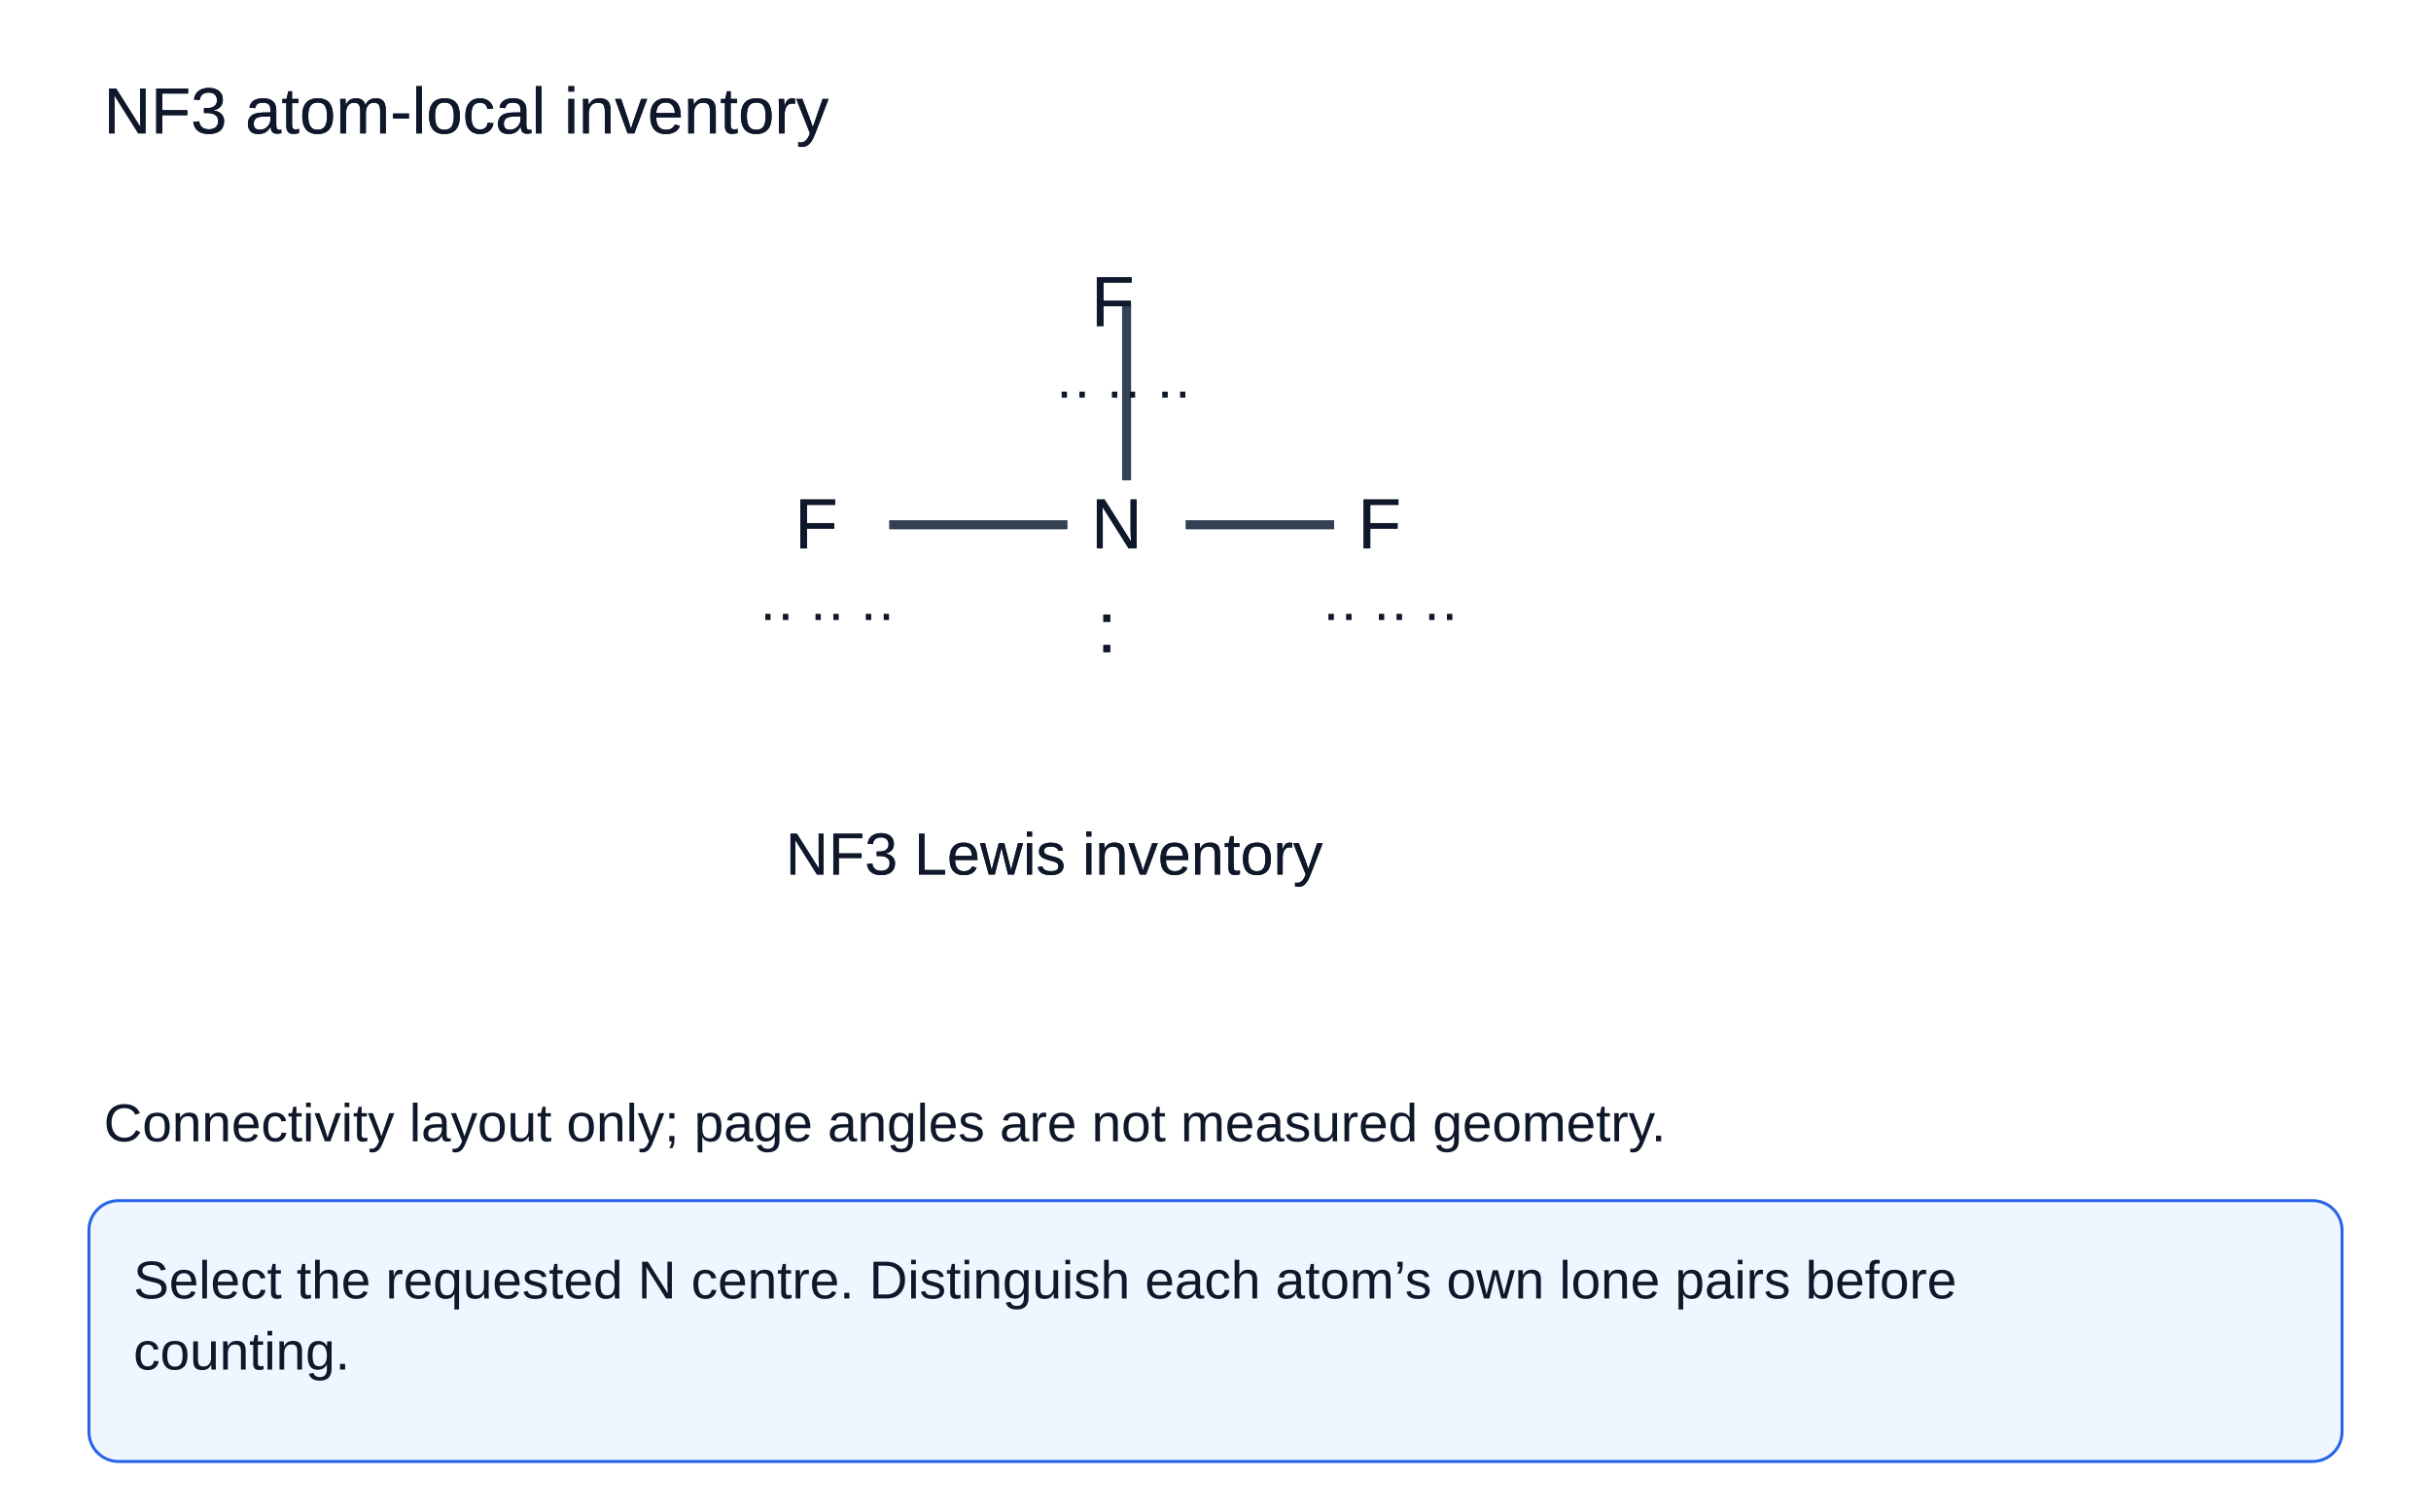
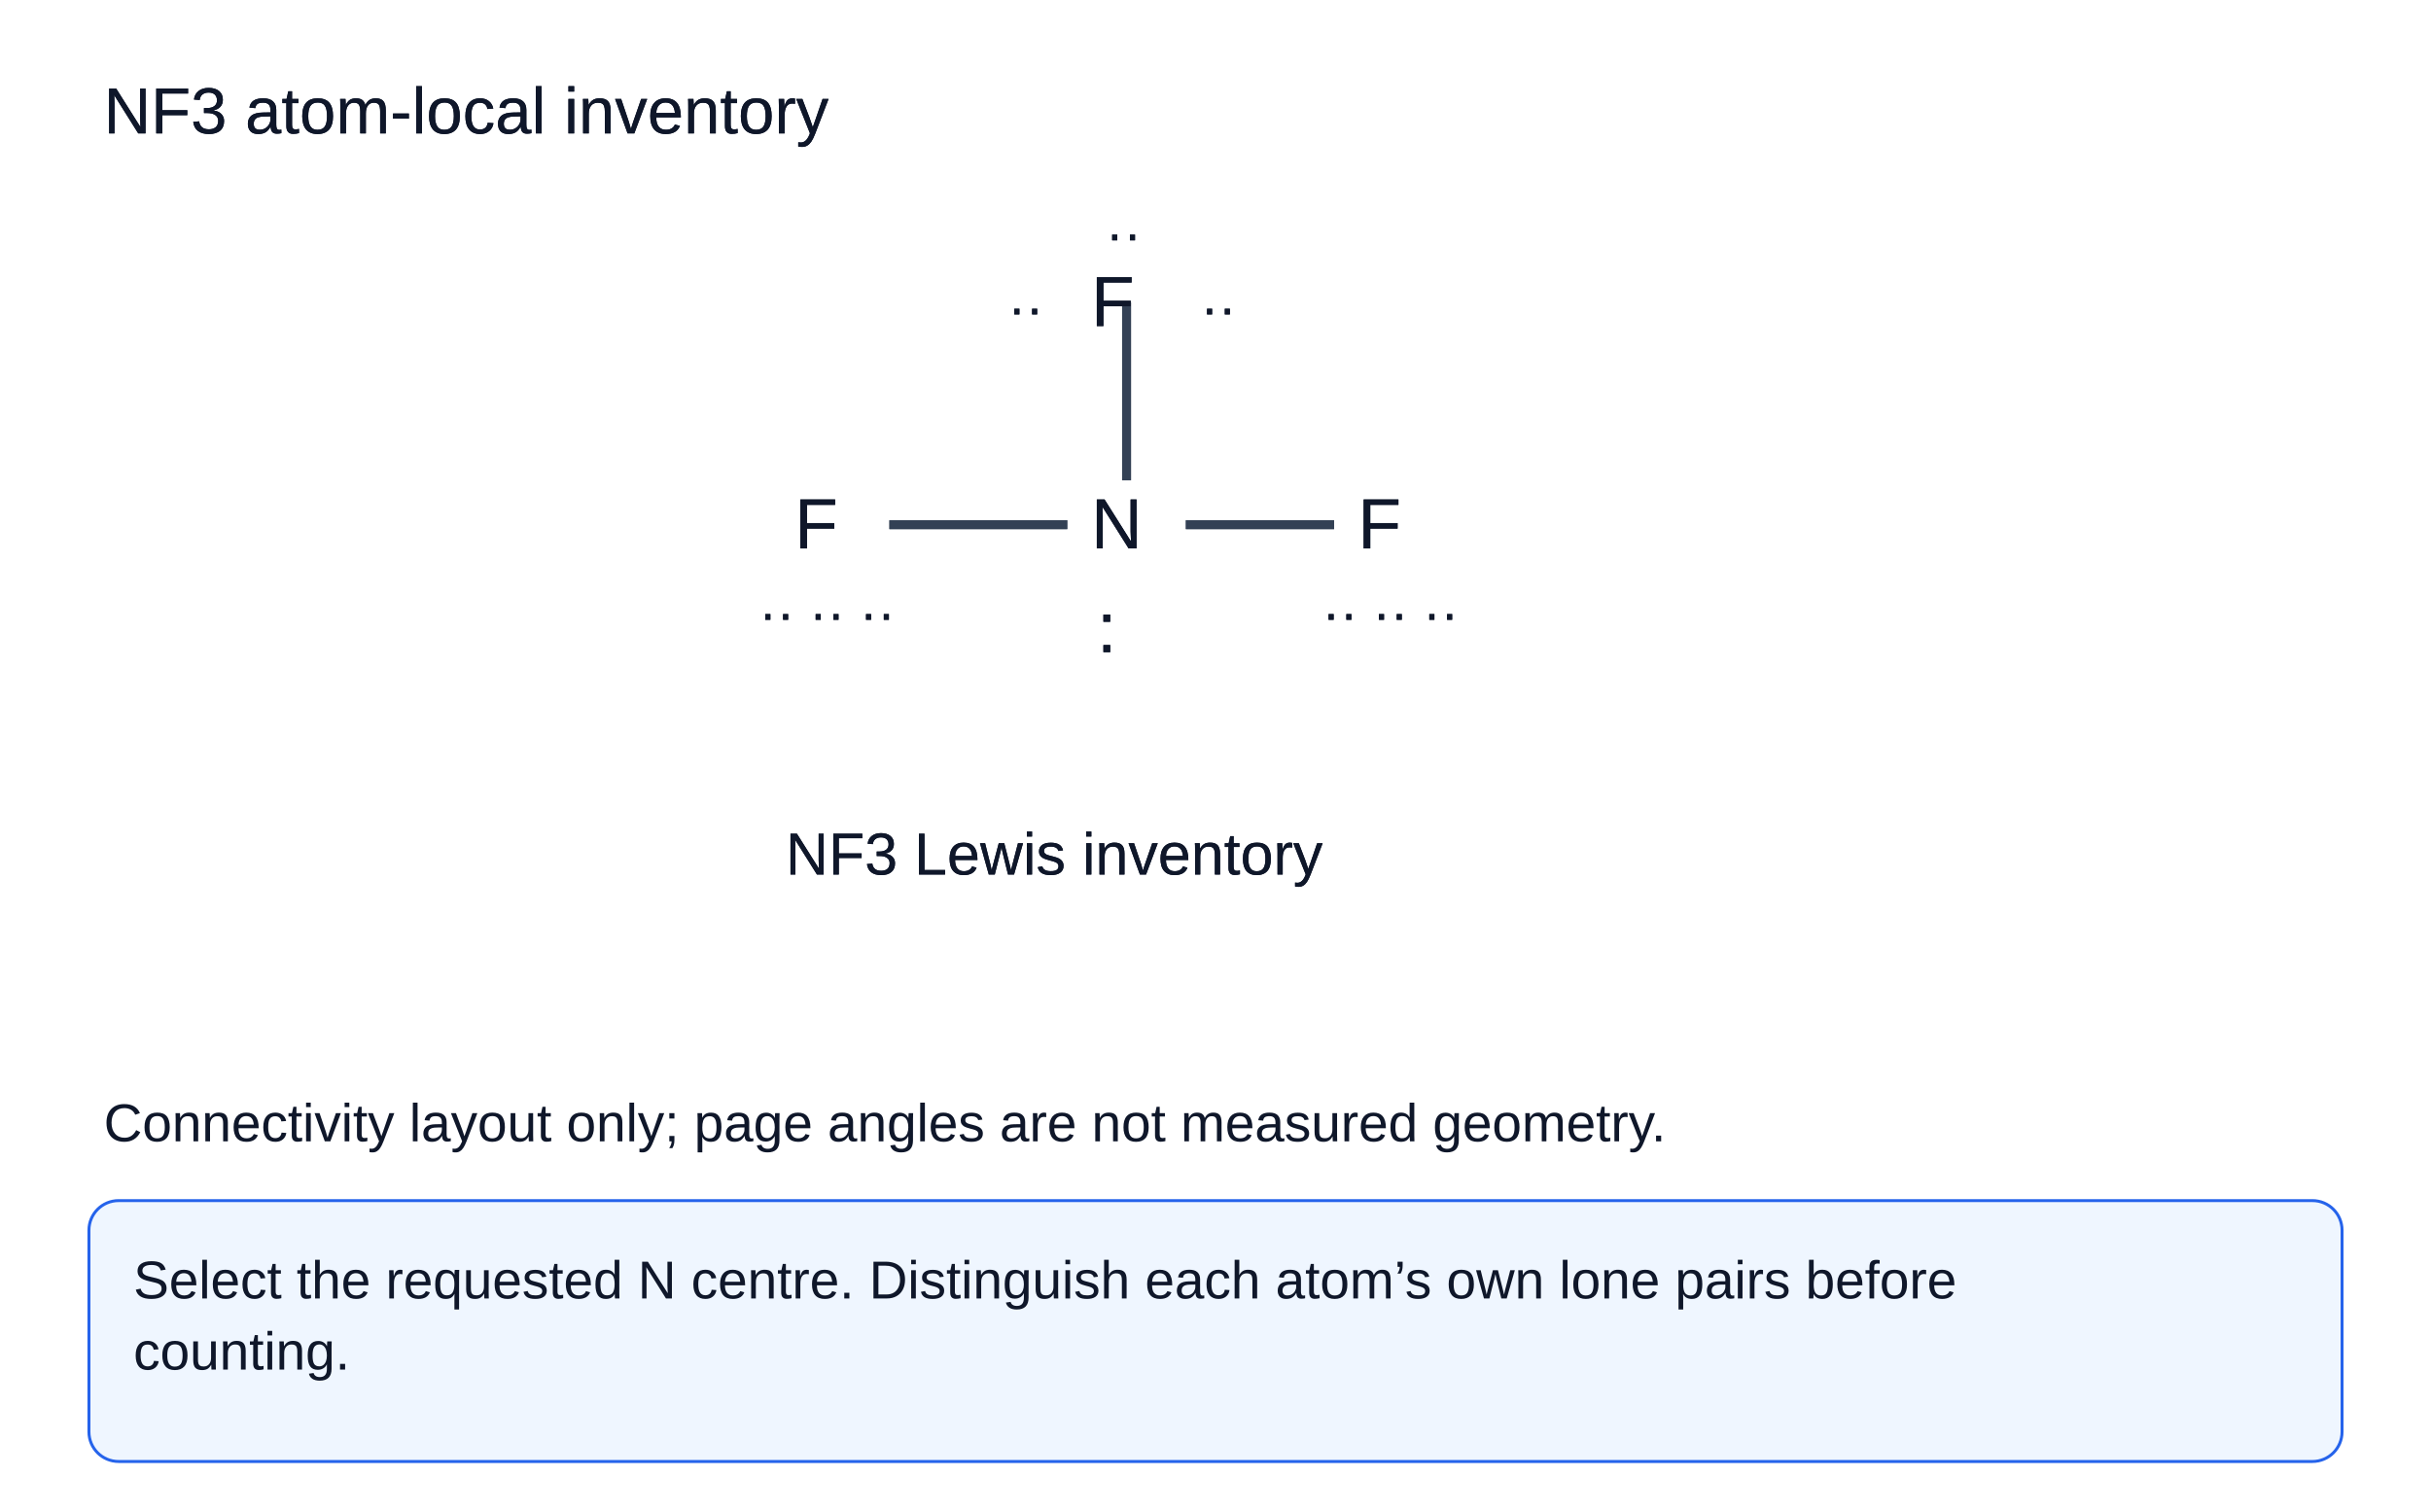
<svg xmlns="http://www.w3.org/2000/svg" viewBox="0 0 820 510" role="img" aria-label="NF3 atom-local inventory">
  <style>text{font-family:Arial,sans-serif;fill:#0f172a;stroke:none}</style>
  <g data-g9-stage-id="REP-ACADEMIC-ISS32-Q8-GIVENS">
    <text x="35" y="45" font-size="22">NF3 atom-local inventory</text>
    <text x="368" y="185" font-size="24">N</text>
    <line x1="360" y1="177" x2="300" y2="177" stroke="#334155" stroke-width="3" />
    <text x="268" y="185" font-size="24">F</text>
    <line x1="400" y1="177" x2="450" y2="177" stroke="#334155" stroke-width="3" />
    <text x="458" y="185" font-size="24">F</text>
    <line x1="380" y1="162" x2="380" y2="102" stroke="#334155" stroke-width="3" />
    <text x="368" y="110" font-size="24">F</text>
    <text x="370" y="220" font-size="24">:</text>
    <text x="265" y="295" font-size="20">NF3 Lewis inventory</text>
    <text x="256" y="213" font-size="18">·· ·· ··</text>
    <text x="446" y="213" font-size="18">·· ·· ··</text>
-     <text x="356" y="138" font-size="18">·· ·· ··</text>
+     <text x="340" y="110" font-size="18">··</text>
+     <text x="405" y="110" font-size="18">··</text>
+     <text x="373" y="85" font-size="18">··</text>
    <text x="35" y="385" font-size="18">Connectivity layout only; page angles are not measured geometry.</text>
  </g>
  <g data-g9-stage-id="REP-ACADEMIC-ISS32-Q8-BRIDGE">
    <text x="35" y="45" font-size="22">NF3 atom-local inventory</text>
    <text x="368" y="185" font-size="24">N</text>
    <line x1="360" y1="177" x2="300" y2="177" stroke="#334155" stroke-width="3" />
    <text x="268" y="185" font-size="24">F</text>
    <line x1="400" y1="177" x2="450" y2="177" stroke="#334155" stroke-width="3" />
    <text x="458" y="185" font-size="24">F</text>
    <line x1="380" y1="162" x2="380" y2="102" stroke="#334155" stroke-width="3" />
    <text x="368" y="110" font-size="24">F</text>
    <text x="370" y="220" font-size="24">:</text>
    <text x="265" y="295" font-size="20">NF3 Lewis inventory</text>
    <text x="256" y="213" font-size="18">·· ·· ··</text>
    <text x="446" y="213" font-size="18">·· ·· ··</text>
-     <text x="356" y="138" font-size="18">·· ·· ··</text>
+     <text x="340" y="110" font-size="18">··</text>
+     <text x="405" y="110" font-size="18">··</text>
+     <text x="373" y="85" font-size="18">··</text>
    <rect x="30" y="405" width="760" height="88" rx="10" fill="#eff6ff" stroke="#2563eb" />
    <text x="45" y="438" font-size="18">Select the requested N centre. Distinguish each atom’s own lone pairs before</text>
    <text x="45" y="462" font-size="18">counting.</text>
  </g>
</svg>
